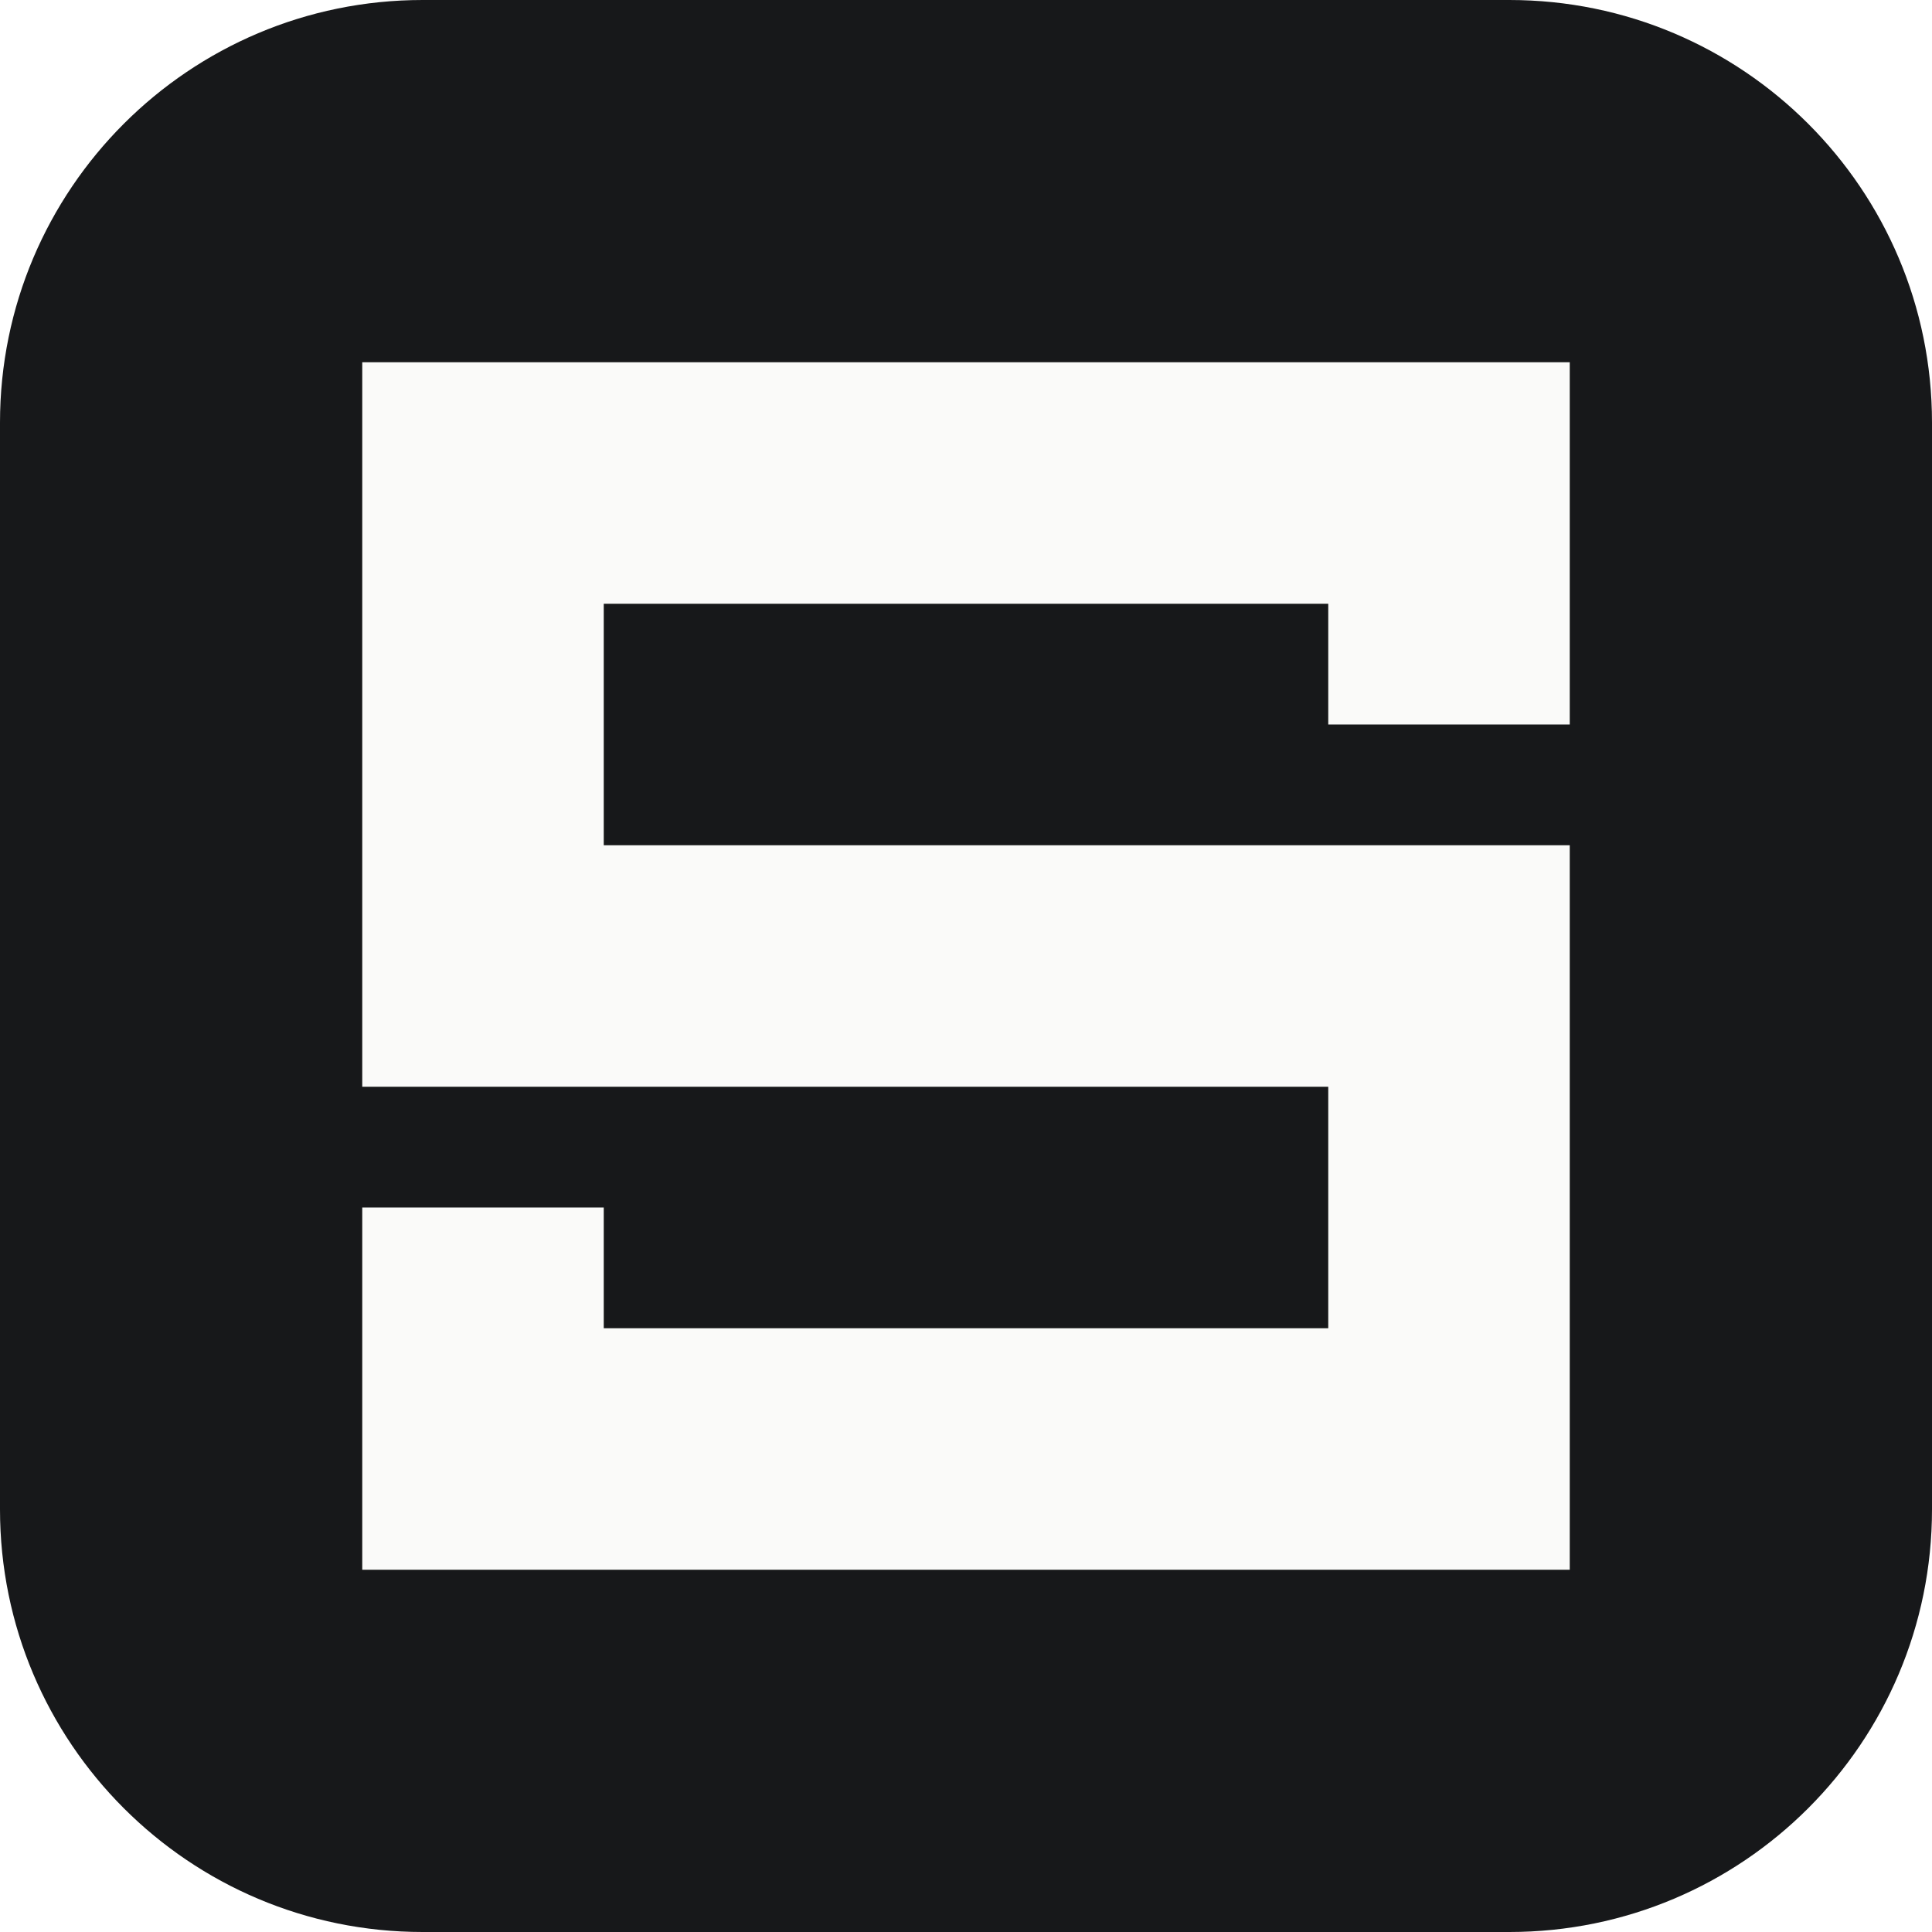
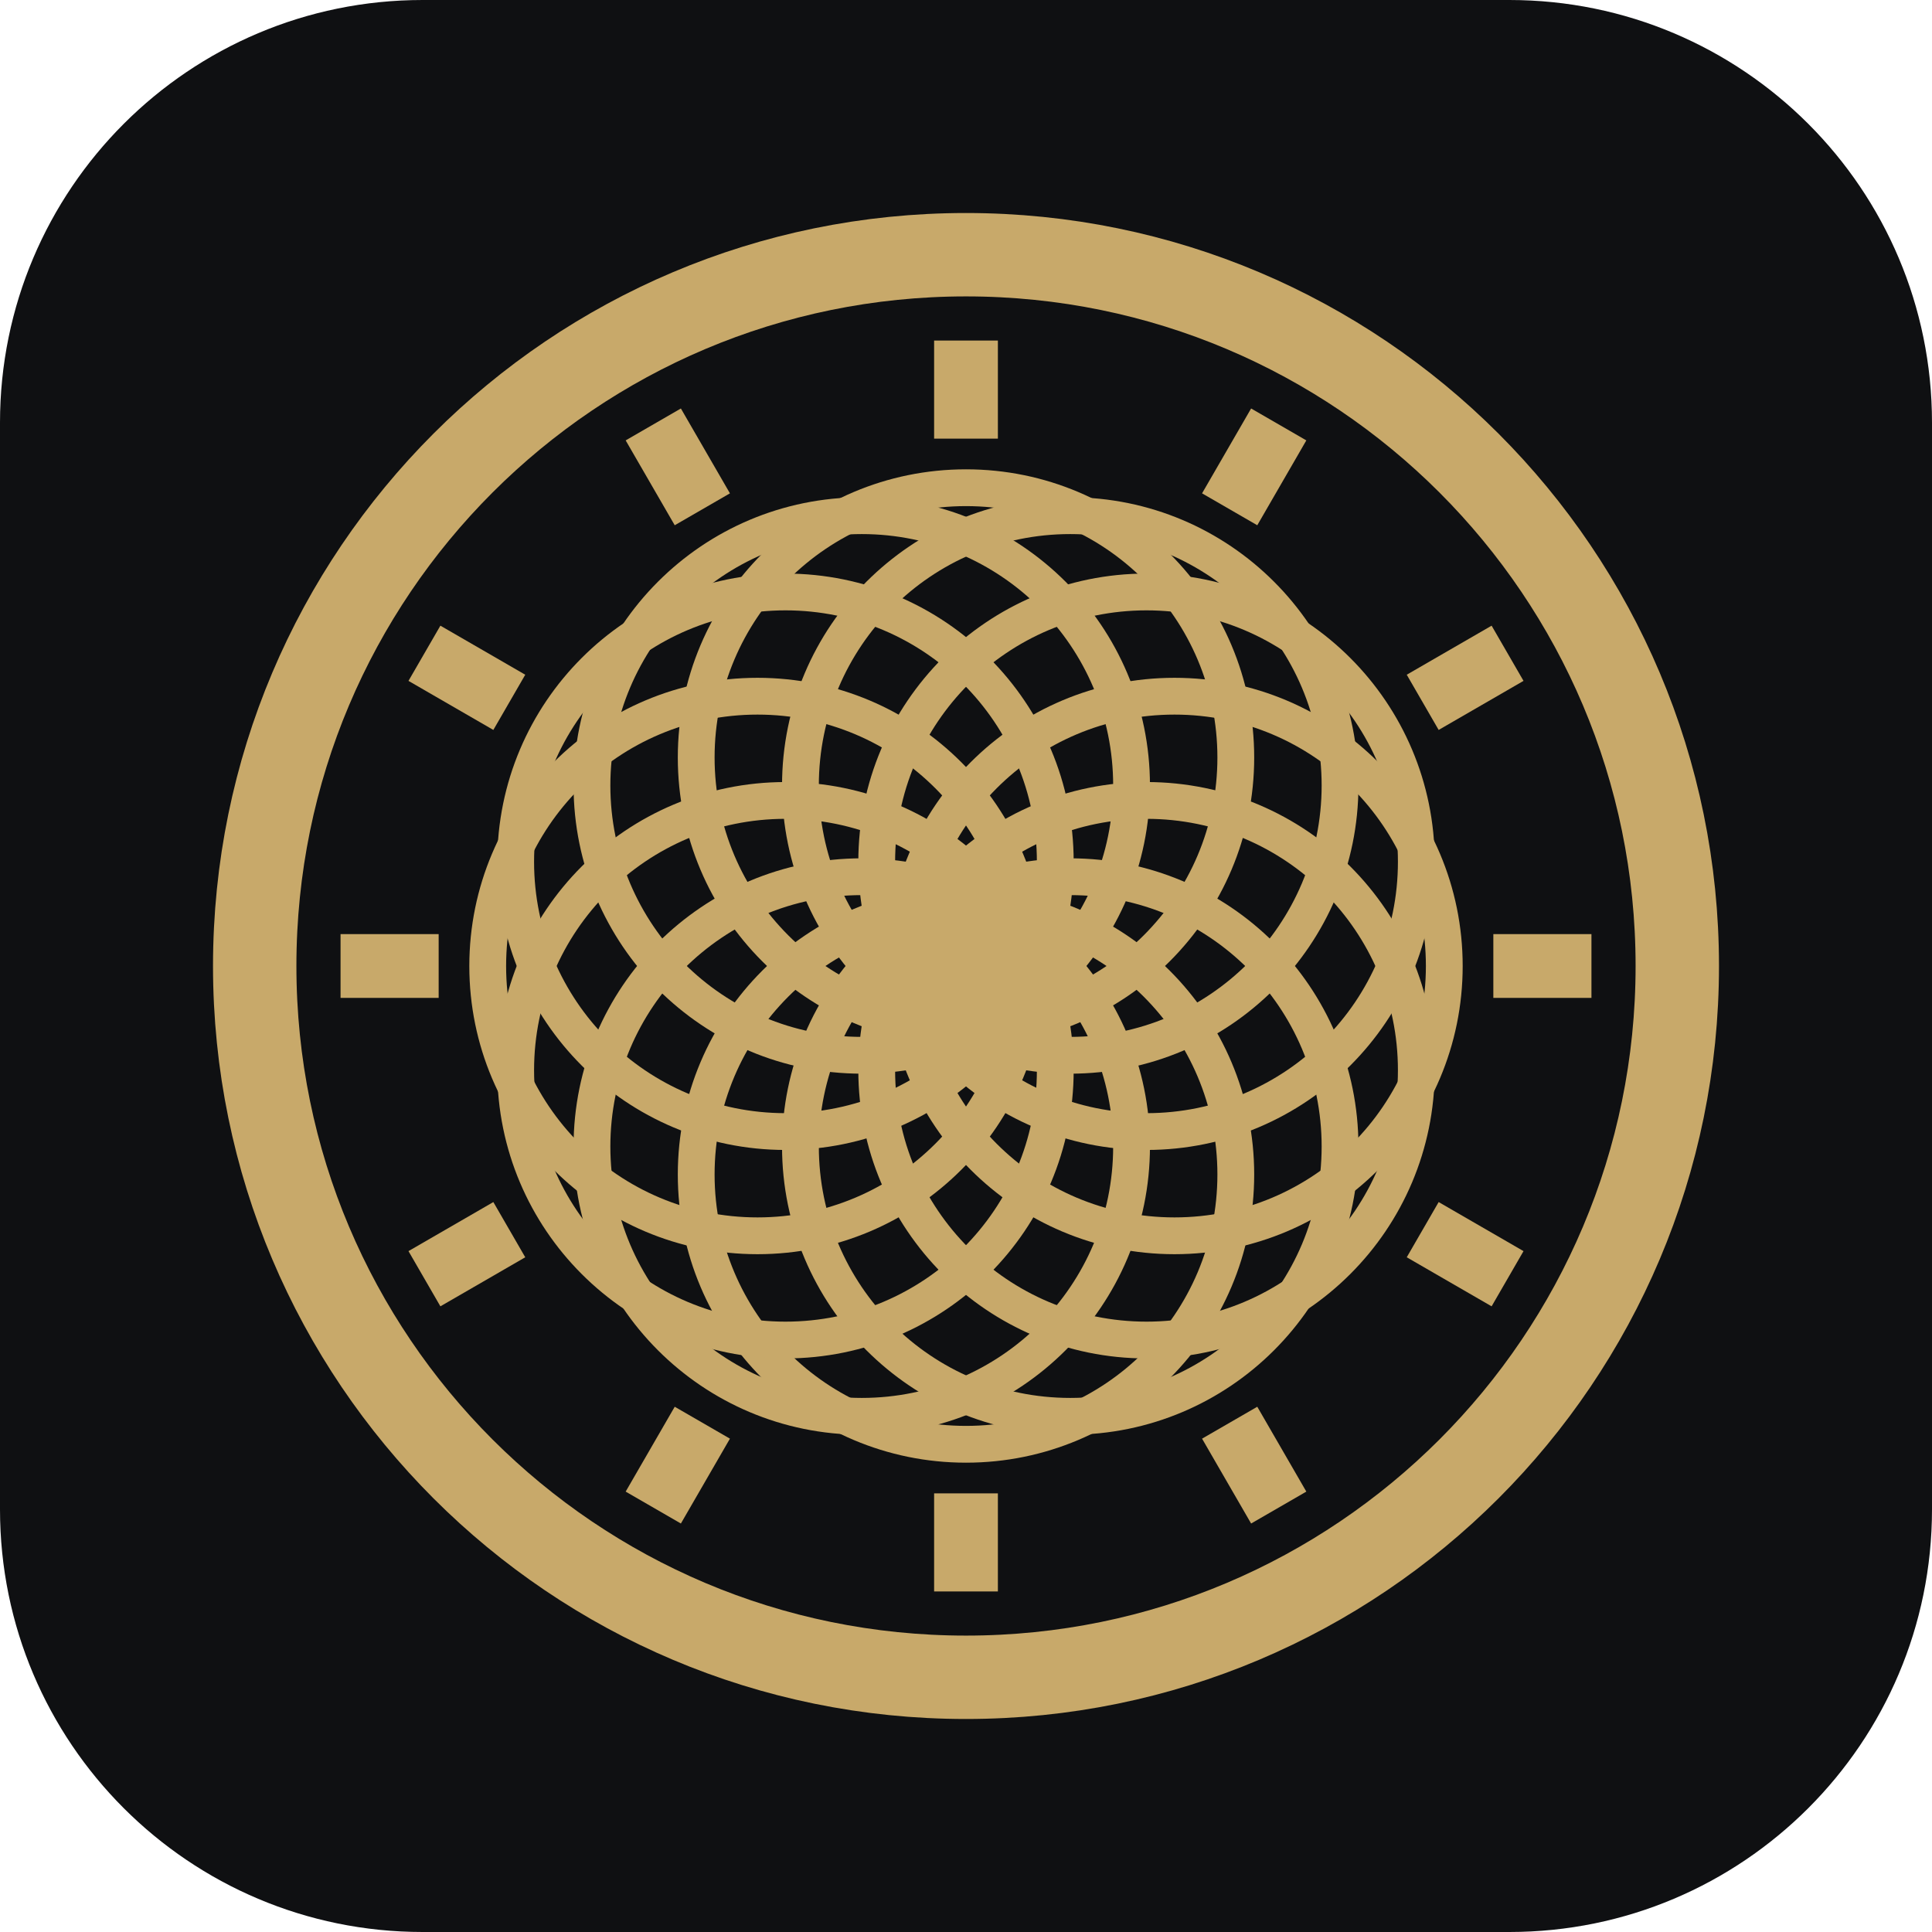
<svg xmlns="http://www.w3.org/2000/svg" viewBox="0 0 32 32">
-   <rect width="32" height="32" rx="7" fill="#17181a" />
-   <path d="M24 12V8H8v8h16v8H8v-4" fill="none" stroke="#fafaf9" stroke-width="4" />
+   <rect width="32" height="32" rx="7" fill="#0f1012" />
+   <g transform="translate(3 3) scale(0.40625)" fill="none" stroke="#c8a96a">
+     <circle cx="32" cy="32" r="29" stroke-width="3.4" />
+     <path d="M 32.00 10.50 L 32.00 6.50 M 42.75 13.38 L 44.75 9.92 M 50.62 21.25 L 54.08 19.25 M 53.50 32.00 L 57.50 32.00 M 50.62 42.75 L 54.08 44.75 M 42.75 50.62 L 44.75 54.08 M 32.00 53.50 L 32.00 57.50 M 21.25 50.62 L 19.25 54.08 M 13.38 42.75 L 9.92 44.75 M 10.50 32.00 L 6.50 32.00 M 13.38 21.25 L 9.92 19.25 M 21.25 13.38 L 19.25 9.92" stroke-width="2.6" />
+     <g stroke-width="1.5">
+       <circle cx="32.00" cy="23.50" r="11" />
+       <circle cx="36.25" cy="24.64" r="11" />
+       <circle cx="39.36" cy="27.75" r="11" />
+       <circle cx="40.50" cy="32.00" r="11" />
+       <circle cx="39.36" cy="36.25" r="11" />
+       <circle cx="36.25" cy="39.36" r="11" />
+       <circle cx="32.00" cy="40.50" r="11" />
+       <circle cx="27.75" cy="39.36" r="11" />
+       <circle cx="24.64" cy="36.25" r="11" />
+       <circle cx="23.50" cy="32.00" r="11" />
+       <circle cx="24.64" cy="27.75" r="11" />
+       <circle cx="27.75" cy="24.64" r="11" />
+     </g>
+     <circle cx="32" cy="32" r="3.4" fill="#c8a96a" stroke="none" />
+   </g>
</svg>
